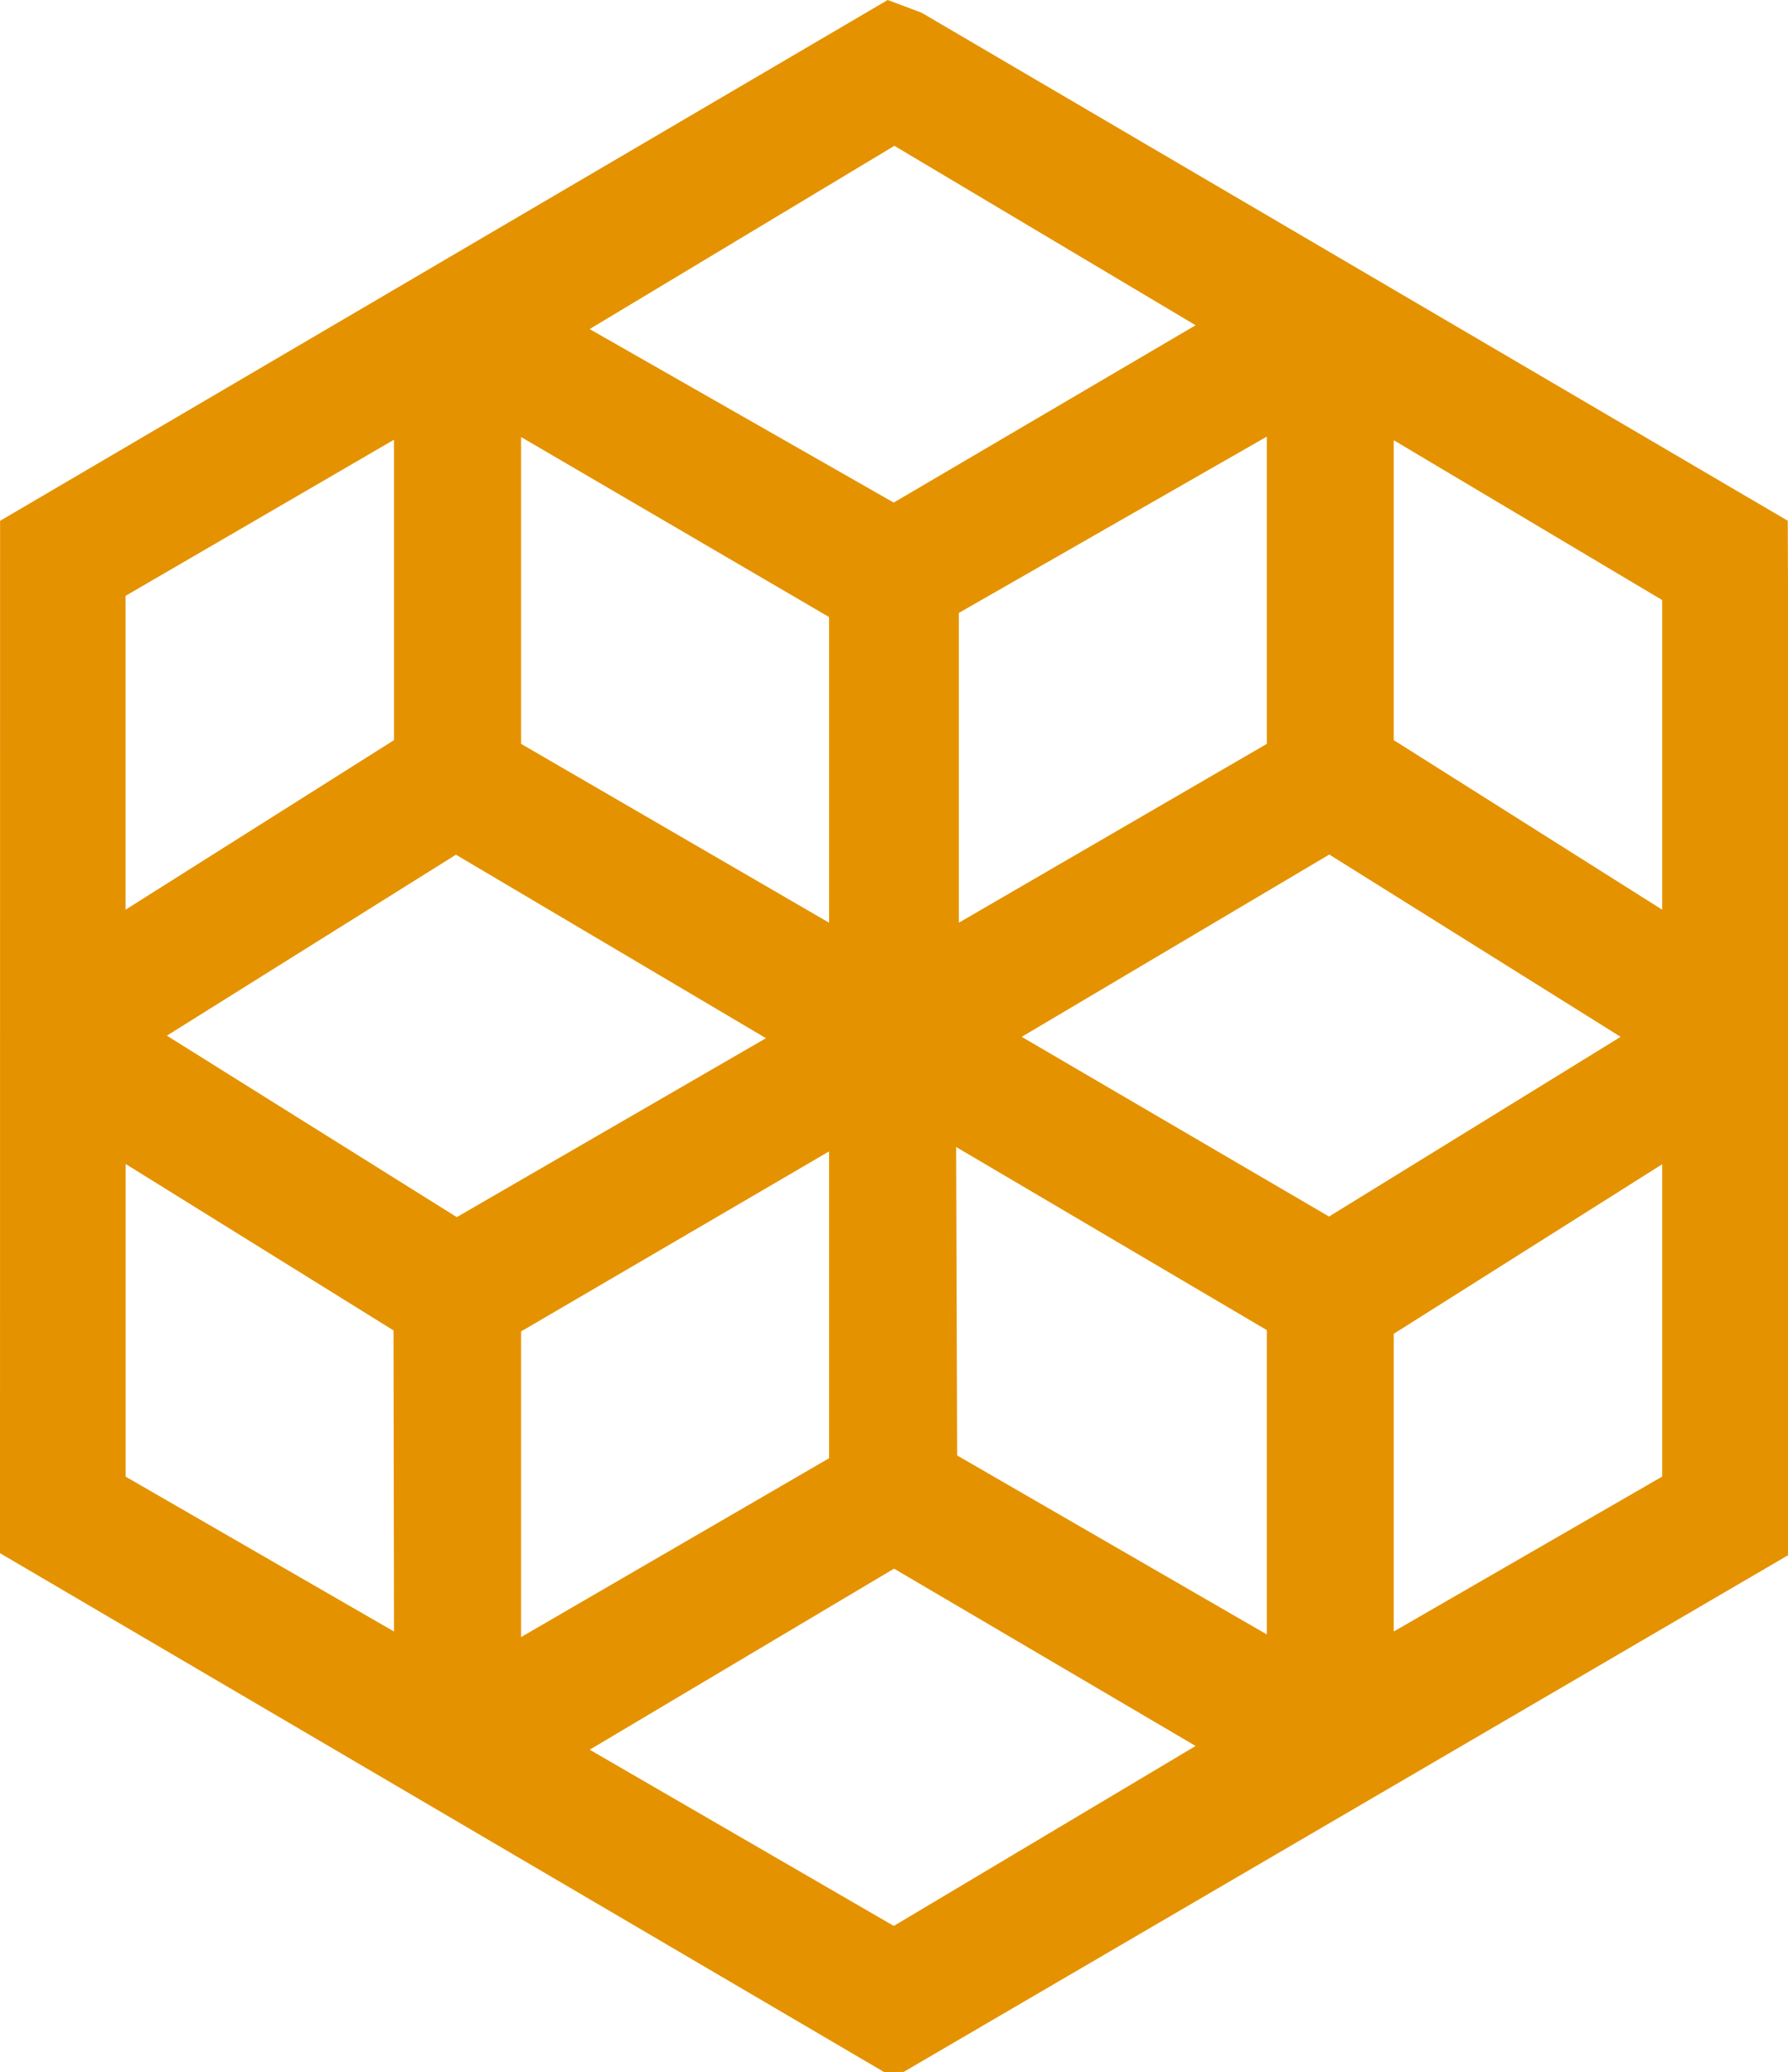
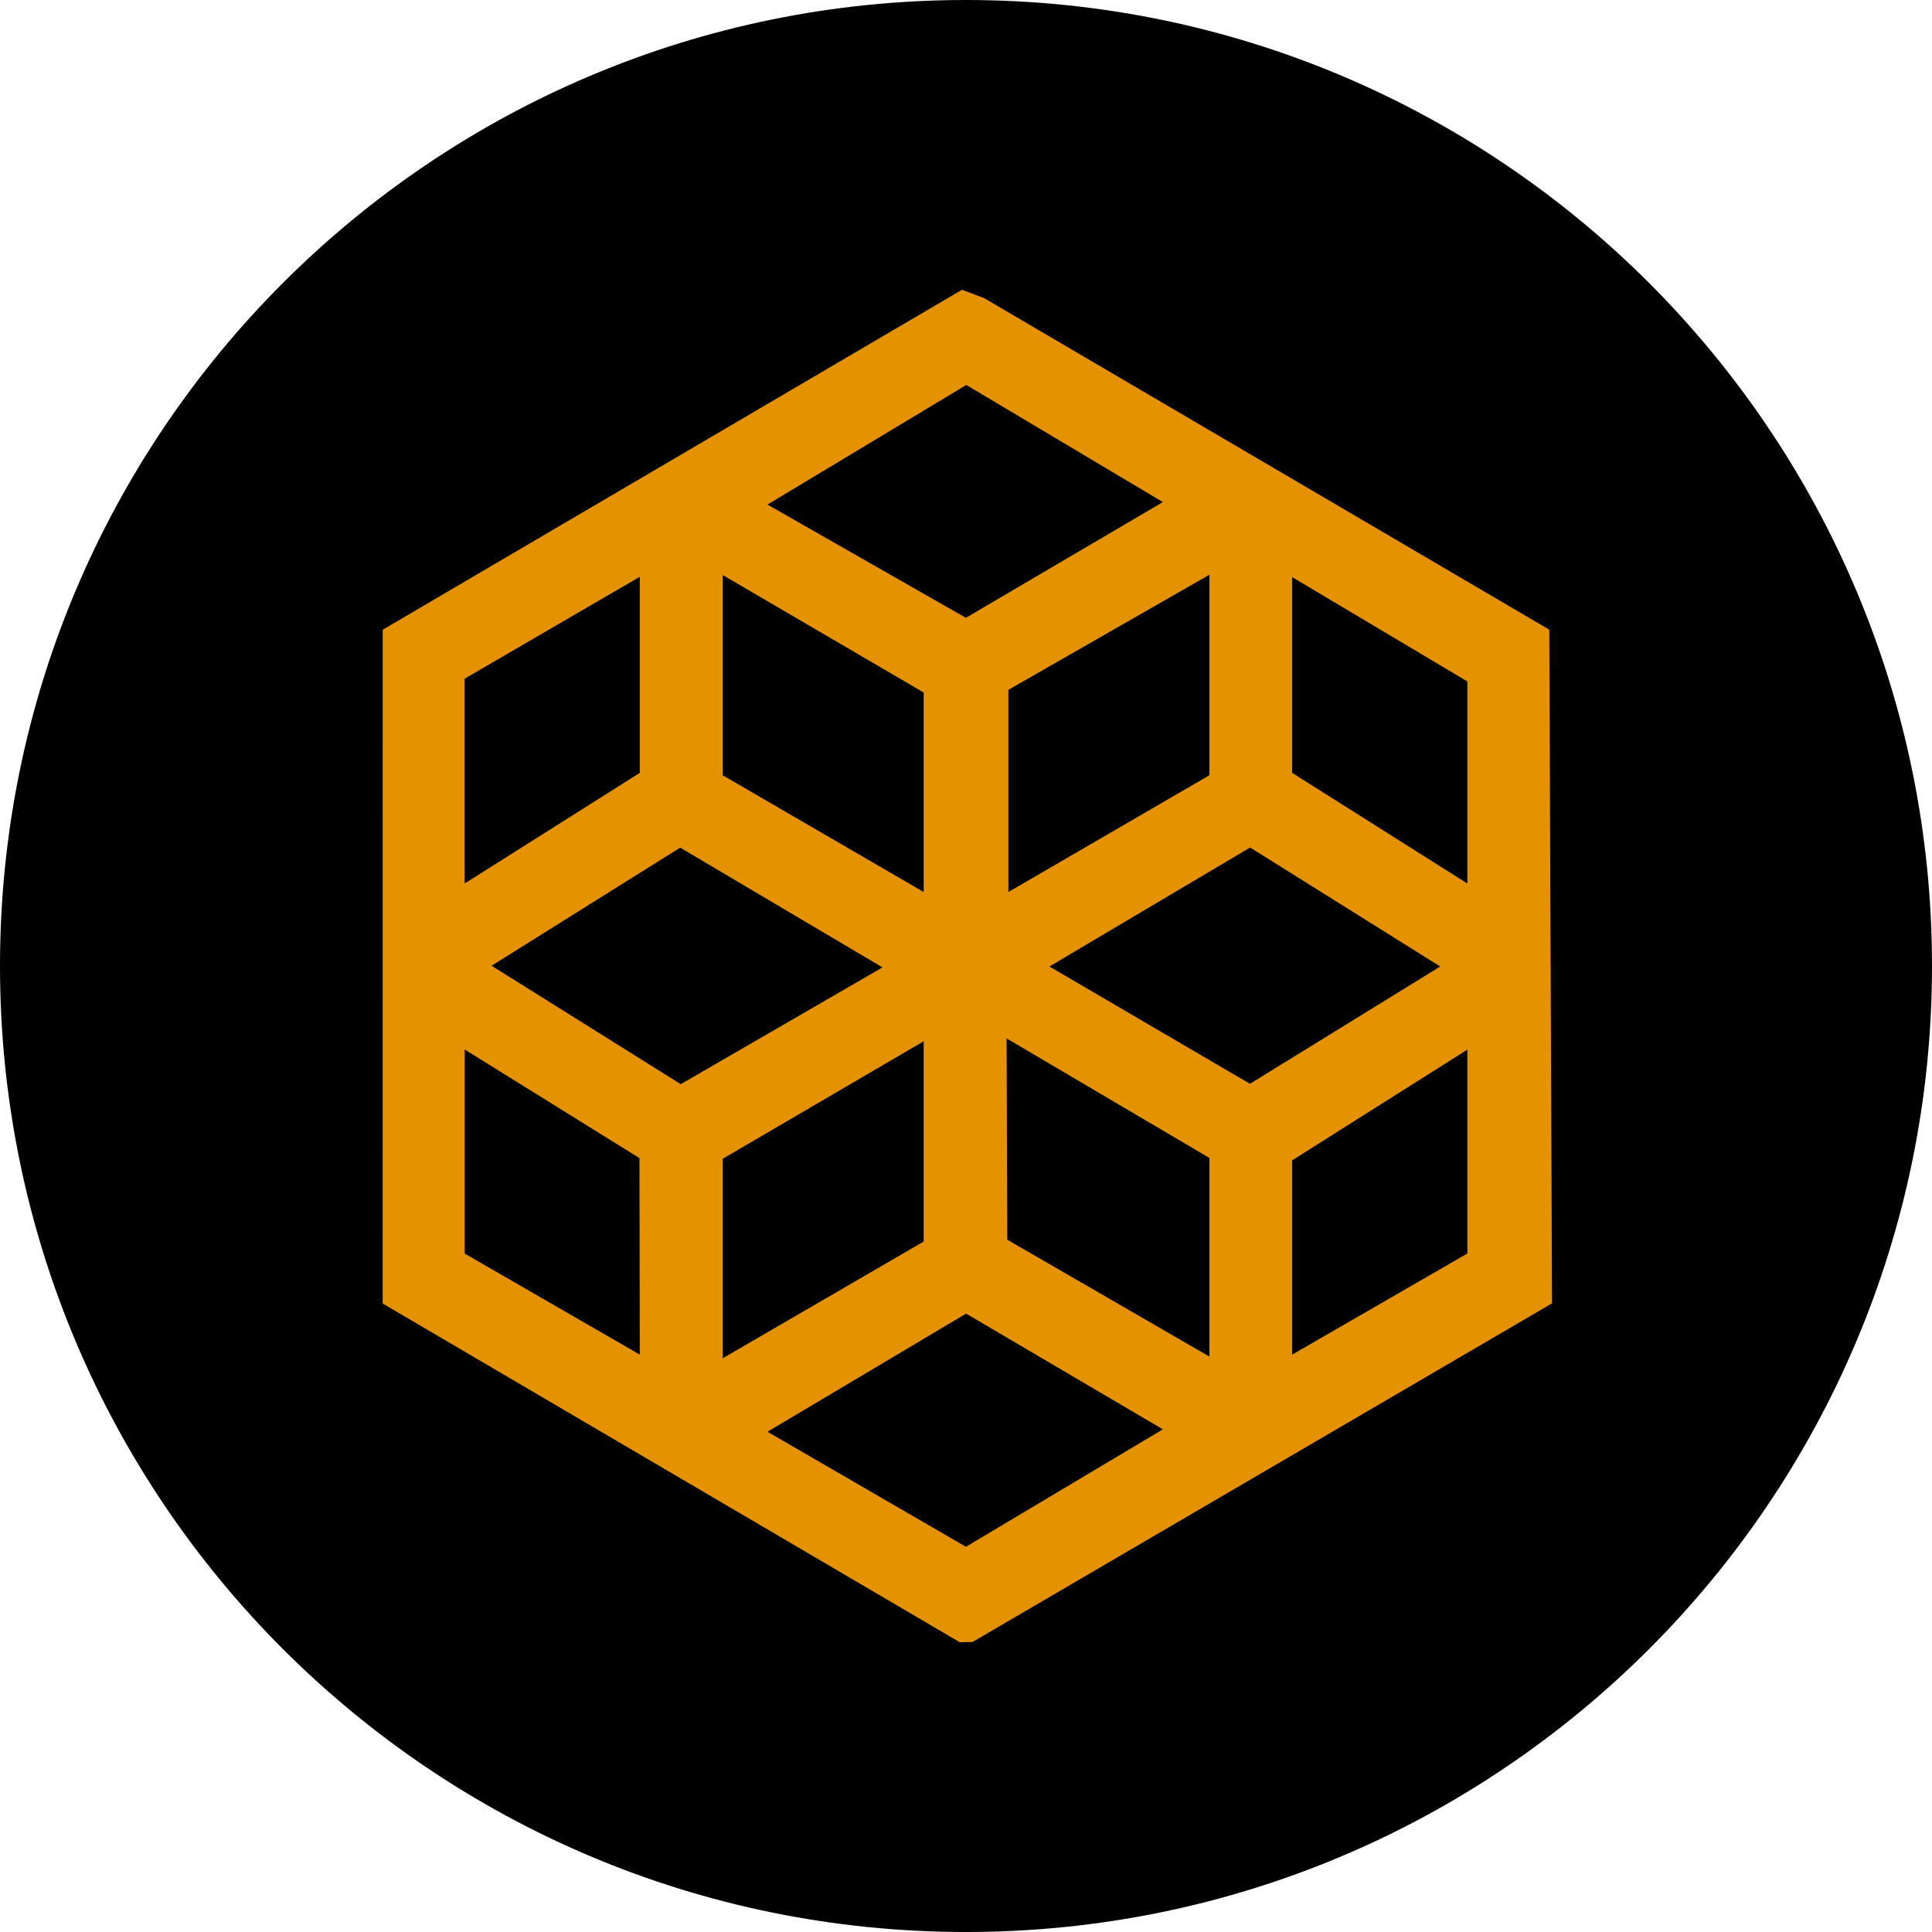
- <svg xmlns="http://www.w3.org/2000/svg" id="Layer_2" data-name="Layer 2" width="21.158" height="24.526" viewBox="0 0 21.158 24.526">
-   <g id="Layer_4" data-name="Layer 4">
+ <svg xmlns="http://www.w3.org/2000/svg" width="150" height="150" viewBox="0 0 150 150">
+   <circle cx="75" cy="75" r="75" fill="#000000" />
+   <g transform="translate(29.71, 22.5) scale(4.2809)">
    <path d="M21.158,6.164L10.908.151l-.402-.151L.001,6.165l-.001,12.22,10.464,6.142.231-.002,10.513-6.143-.05-12.218ZM19.18,12.273l-3.451,2.127-3.637-2.127,3.64-2.158,3.448,2.158ZM14.993,15.744v3.603l-3.665-2.119-.012-3.651,3.676,2.167ZM9.812,13.629v3.632l-3.645,2.117v-3.618l3.645-2.131ZM6.167,8.805v-3.632l3.645,2.131v3.618l-3.645-2.117ZM14.15,20.667l-3.572,2.13-3.599-2.086,3.602-2.143,3.569,2.099ZM6.979,3.895l3.606-2.169,3.565,2.124-3.573,2.099-3.599-2.054ZM11.348,10.921v-3.666l3.645-2.087v3.637l-3.645,2.117ZM9.065,12.289l-3.659,2.118-3.431-2.148,3.421-2.142,3.669,2.172ZM1.486,10.768v-3.715l3.177-1.848v3.556l-3.177,2.007ZM4.663,19.312l-3.176-1.833v-3.701l3.17,1.97.006,3.565ZM19.672,13.781v3.697l-3.177,1.834v-3.524l3.177-2.007ZM19.672,7.102v3.666l-3.177-2.007v-3.55l3.177,1.892Z" fill="#e59200" />
  </g>
</svg>
